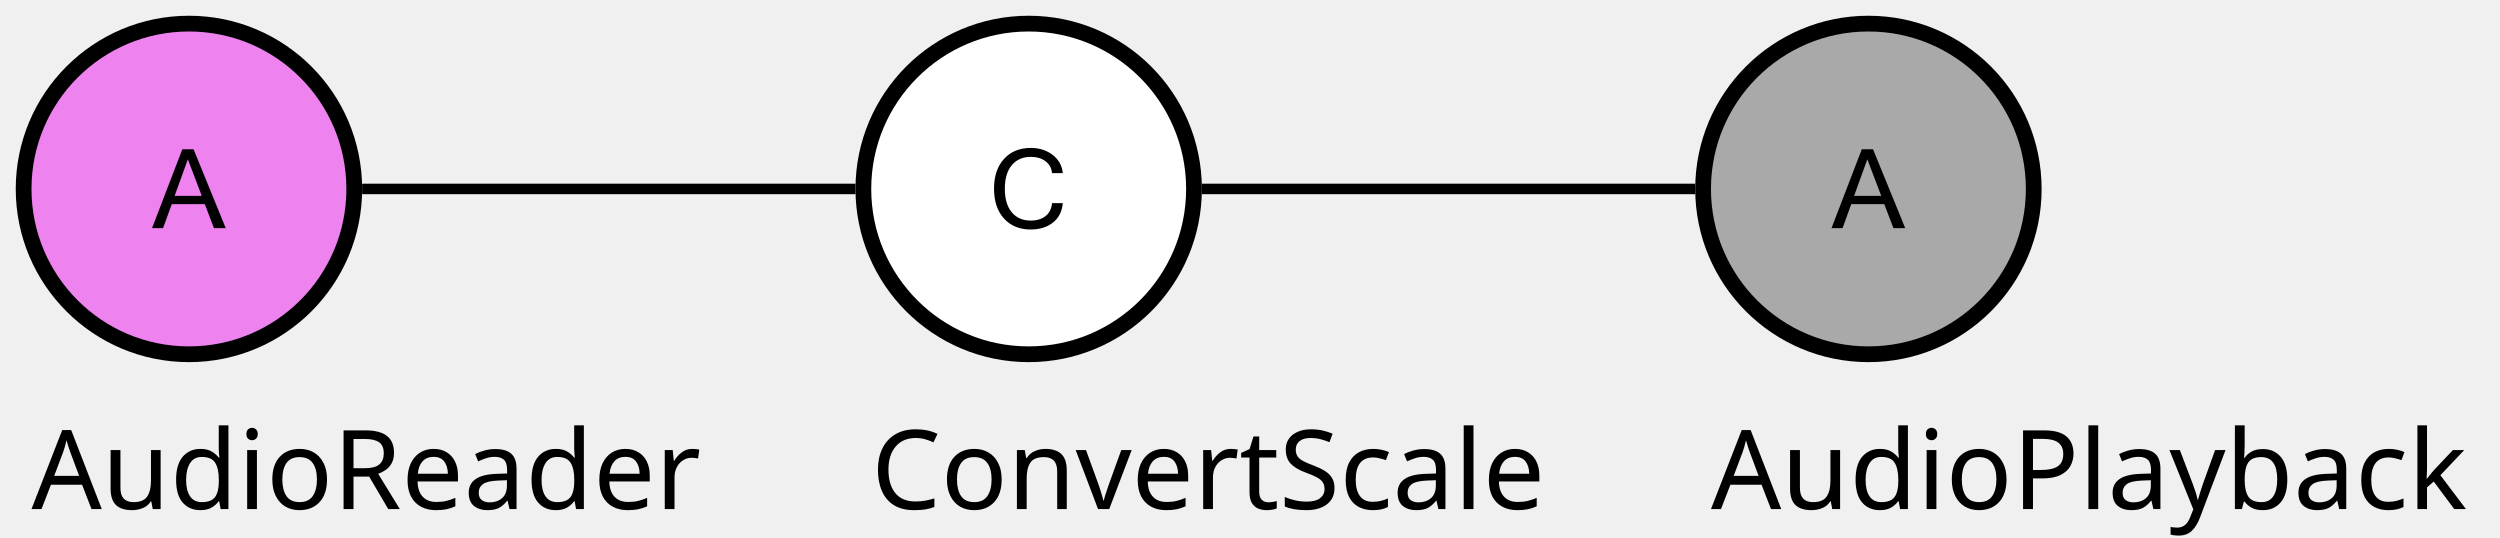
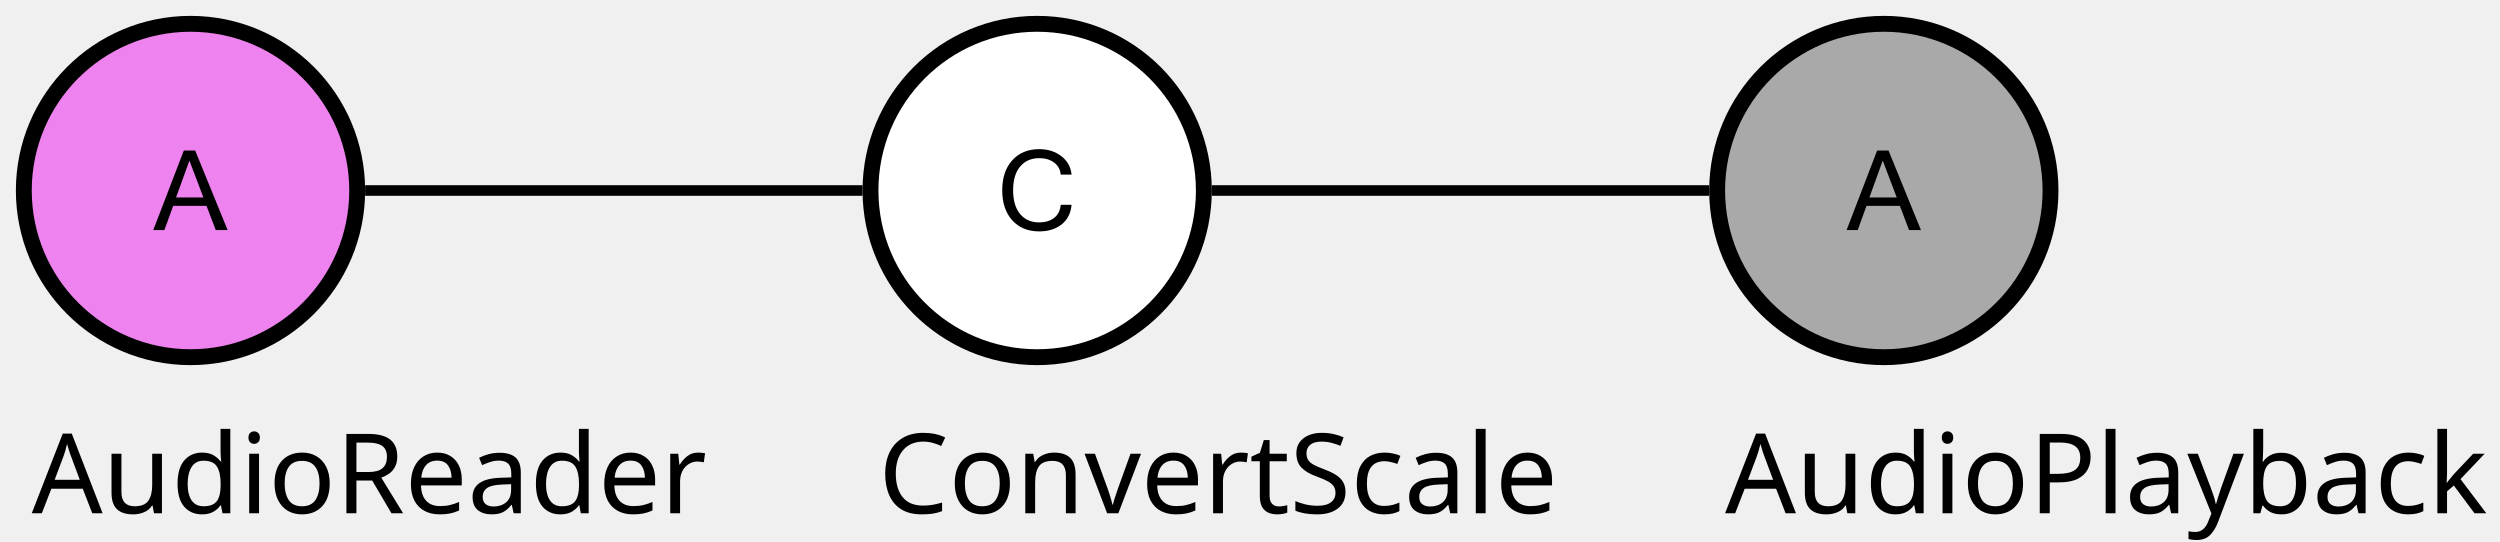
- <svg xmlns="http://www.w3.org/2000/svg" width="381.071" height="81.915" id="SvgGdi_output" version="1.1">
-   <g style="shape-rendering:auto" id="root_group" transform="matrix(0.8,0,0,0.8,-1.2062988e-6,-3.1890869e-7)">
+ <svg xmlns="http://www.w3.org/2000/svg" width="100mm" height="21.673mm" id="SvgGdi_output" version="1.1">
+   <g style="shape-rendering:auto" id="root_group" transform="matrix(0.8,0,0,0.8,-1.2062988e-6,-5.2449745e-6)">
    <circle id="4" cy="36" cx="356" style="opacity:1;fill:none;stroke:#000000;stroke-width:6;stroke-linecap:butt;stroke-linejoin:miter;stroke-miterlimit:9" r="30" />
    <circle id="5" cy="36" cx="356" style="opacity:1;fill:#a9a9a9;stroke:none" r="30" />
    <g aria-label="A" style="font-size:21px;font-family:'Microsoft Sans Serif';text-anchor:middle;opacity:1;fill:#000000;stroke:none" id="6">
      <path d="m 358.44,37.321 -2.646,-6.973 -2.522,6.973 z m 4.573,6.152 h -2.246 l -1.743,-4.573 h -6.296 l -1.661,4.573 h -2.102 l 5.773,-15.032 h 2.143 z" id="path4517" />
    </g>
    <text id="10" x="326" y="76" style="font-size:21px;font-family:'Microsoft Sans Serif';opacity:1;fill:#000000;stroke:none" clip-path="url(#12_text_clipper)">
      <tspan dy="15.75pt" id="14">AudioPlayback</tspan>
    </text>
    <circle id="16" cy="36" cx="196" style="opacity:1;fill:none;stroke:#000000;stroke-width:6;stroke-linecap:butt;stroke-linejoin:miter;stroke-miterlimit:9" r="30" />
    <circle id="17" cy="36" cx="196" style="opacity:1;fill:#ffffff;stroke:none" r="30" />
    <g aria-label="C" style="font-size:21px;font-family:'Microsoft Sans Serif';text-anchor:middle;opacity:1;fill:#000000;stroke:none" id="18">
      <path d="m 196.39,43.73 q -3.189,0 -5.096,-2.092 -1.897,-2.102 -1.897,-5.681 0,-3.579 1.897,-5.67 1.907,-2.102 5.096,-2.102 2.451,0 4.173,1.323 1.723,1.323 1.938,3.486 h -2.051 q -0.123,-1.425 -1.241,-2.266 -1.107,-0.841 -2.799,-0.841 -2.287,0 -3.62,1.579 -1.333,1.569 -1.333,4.491 0,2.912 1.323,4.491 1.323,1.579 3.589,1.579 1.764,0 2.851,-0.861 1.087,-0.861 1.23,-2.461 h 2.051 q -0.215,2.399 -1.887,3.712 -1.671,1.312 -4.225,1.312 z" id="path4514" />
    </g>
    <text id="22" x="166" y="76" style="font-size:21px;font-family:'Microsoft Sans Serif';opacity:1;fill:#000000;stroke:none" clip-path="url(#24_text_clipper)">
      <tspan dy="15.75pt" id="26">ConvertScale</tspan>
    </text>
    <line y1="36" style="opacity:1;fill:none;stroke:#000000;stroke-width:2;stroke-linecap:butt;stroke-linejoin:miter;stroke-miterlimit:9" id="28" x2="323" y2="36" x1="229" />
    <circle id="29" cy="36" cx="36" style="opacity:1;fill:none;stroke:#000000;stroke-width:6;stroke-linecap:butt;stroke-linejoin:miter;stroke-miterlimit:9" r="30" />
    <circle id="30" cy="36" cx="36" style="opacity:1;fill:#ee82ee;stroke:none" r="30" />
    <g aria-label="A" style="font-size:21px;font-family:'Microsoft Sans Serif';text-anchor:middle;opacity:1;fill:#000000;stroke:none" id="31">
      <path d="m 38.44,37.321 -2.646,-6.973 -2.522,6.973 z m 4.573,6.152 h -2.246 l -1.743,-4.573 h -6.296 l -1.661,4.573 H 28.966 l 5.773,-15.032 h 2.143 z" id="path4511" />
    </g>
    <text id="35" x="6" y="76" style="font-size:21px;font-family:'Microsoft Sans Serif';opacity:1;fill:#000000;stroke:none" clip-path="url(#37_text_clipper)">
      <tspan dy="15.75pt" id="39">AudioReader</tspan>
    </text>
    <line y1="36" style="opacity:1;fill:none;stroke:#000000;stroke-width:2;stroke-linecap:butt;stroke-linejoin:miter;stroke-miterlimit:9" id="41" x2="163" y2="36" x1="69" />
  </g>
  <defs id="clips_hatches_and_gradients">
    <clipPath id="12_text_clipper">
      <rect x="326" y="76" width="150.34" height="26.39" id="13" />
    </clipPath>
    <clipPath id="24_text_clipper">
      <rect x="166" y="76" width="136.96" height="26.39" id="25" />
    </clipPath>
    <clipPath id="37_text_clipper">
      <rect x="6" y="76" width="133.37" height="26.39" id="38" />
    </clipPath>
  </defs>
</svg>
